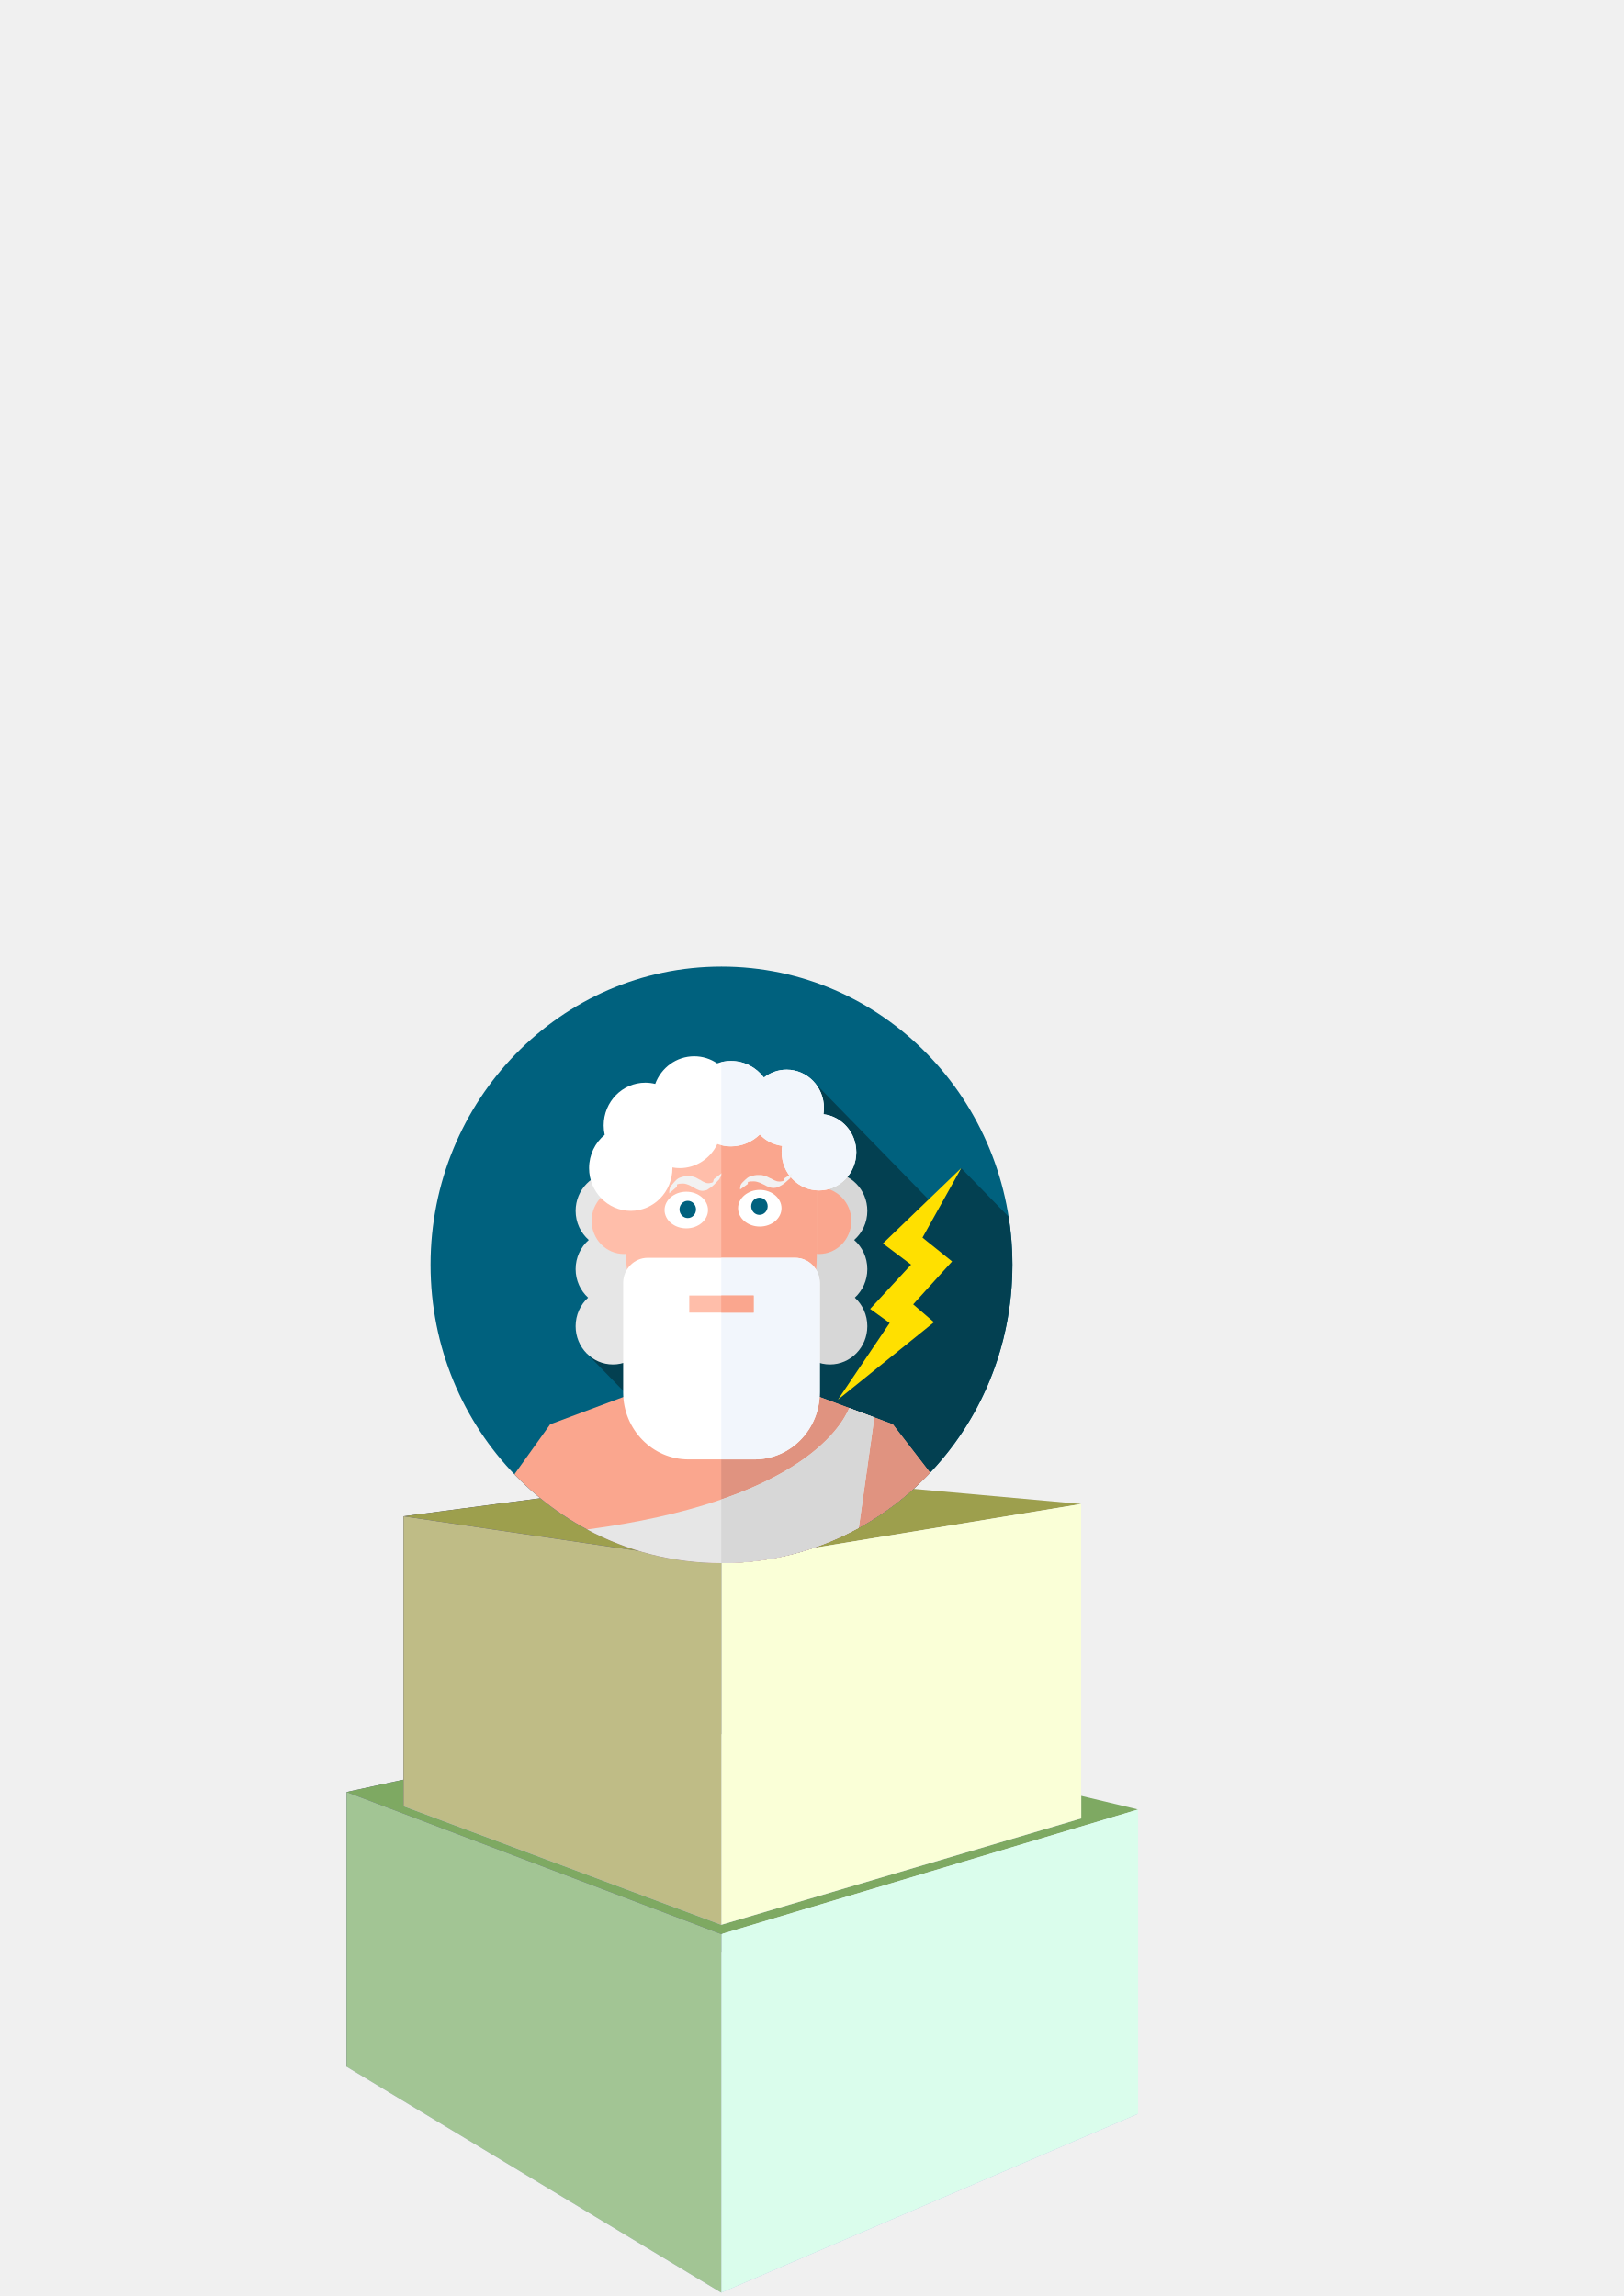
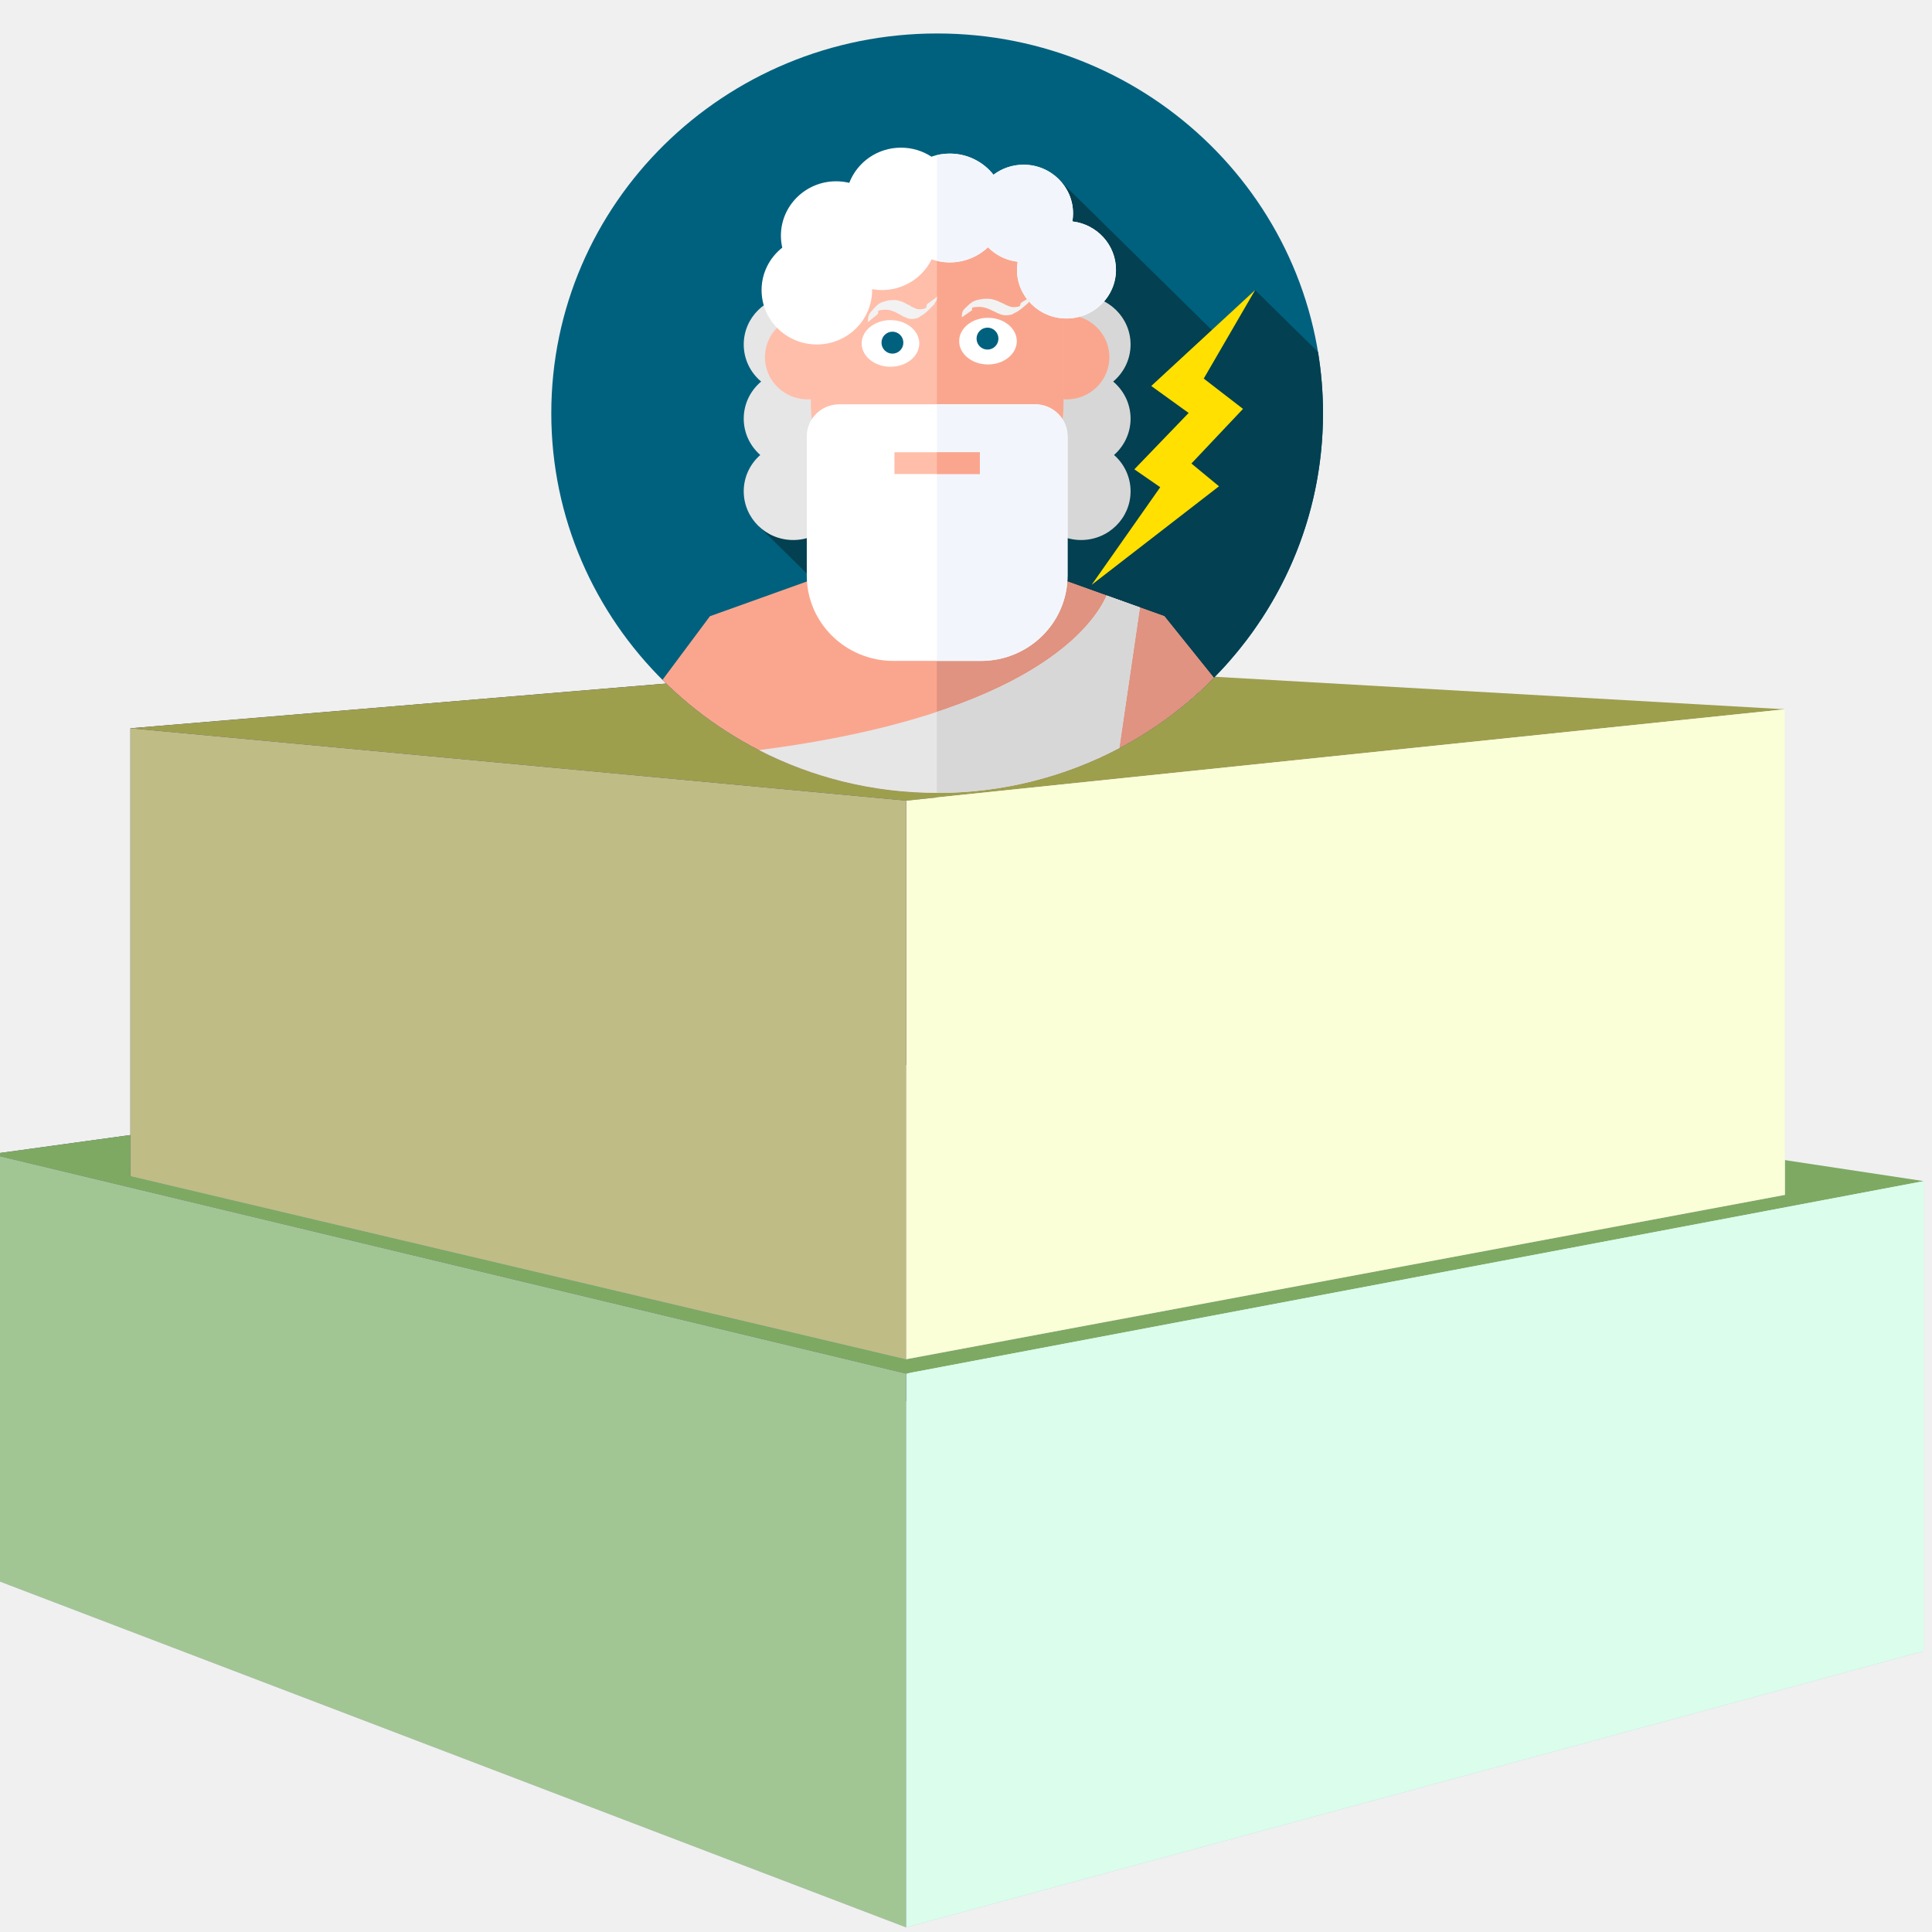
- <svg xmlns="http://www.w3.org/2000/svg" width="210mm" height="297mm" version="1.1" viewBox="0 0 210 297" id="svg1687">
+ <svg xmlns="http://www.w3.org/2000/svg" width="680" height="680" version="1.1" viewBox="0 0 179.917 179.917" id="svg1687">
  <defs id="defs1691" />
-   <g id="g1685">
-     <g fill="#8787be" fill-rule="evenodd" opacity=".868" id="g1655">
-       <path d="m44.819 231.81v35.523l48.635-14.861v-31.254z" points="44.819,267.333 93.454,252.472 93.454,221.218 44.819,231.81 " fill="#353564" id="path1641" />
-       <path d="m44.819 267.33 48.464 29.237 53.917-23.141-53.746-20.958z" points="93.283,296.57 147.199,273.43 93.454,252.472 44.819,267.333 " fill="#afafde" id="path1643" />
-       <path d="m93.454 221.22 53.746 12.85v39.362l-53.746-20.958z" points="147.199,234.068 147.199,273.43 93.454,252.472 93.454,221.218 " fill="#e9e9ff" id="path1645" />
+   <g id="g1685" transform="matrix(1.757688,0,0,1.111877,-79.57854,-150.2628)">
+     <g id="g1655" style="opacity:0.868;fill:#8787be;fill-rule:evenodd">
+       <path d="m 44.819,231.81 v 35.523 l 48.635,-14.861 v -31.254 z" points="44.819,267.333 93.454,252.472 93.454,221.218 44.819,231.81 " id="path1641" style="fill:#353564" />
+       <path d="M 44.819,267.33 93.283,296.567 147.2,273.426 93.454,252.468 Z" points="93.283,296.57 147.199,273.43 93.454,252.472 44.819,267.333 " id="path1643" style="fill:#afafde" />
+       <path d="m 93.454,221.22 53.746,12.85 v 39.362 L 93.454,252.474 Z" points="147.199,234.068 147.199,273.43 93.454,252.472 93.454,221.218 " id="path1645" style="fill:#e9e9ff" />
      <g id="g1653">
-         <path d="m44.819 231.81 48.464 18.379 53.917-16.121-53.746-12.85z" points="93.283,250.189 147.199,234.068 93.454,221.218 44.819,231.81 " fill="#6d9f4d" id="path1647" />
-         <path d="m93.283 250.19v46.381l53.917-23.141v-39.362z" points="93.283,296.57 147.199,273.43 147.199,234.068 93.283,250.189 " fill="#d7ffec" id="path1649" />
-         <path d="m44.819 231.81 48.464 18.379v46.381l-48.464-29.237z" points="93.283,250.189 93.283,296.57 44.819,267.333 44.819,231.81 " fill="#97bf86" id="path1651" />
+         <path d="M 44.819,231.81 93.283,250.189 147.2,234.068 93.454,221.218 Z" points="93.283,250.189 147.199,234.068 93.454,221.218 44.819,231.81 " id="path1647" style="fill:#6d9f4d" />
+         <path d="m 93.283,250.19 v 46.381 L 147.2,273.43 v -39.362 z" points="93.283,296.57 147.199,273.43 147.199,234.068 93.283,250.189 " id="path1649" style="fill:#d7ffec" />
+         <path d="m 44.819,231.81 48.464,18.379 V 296.57 L 44.819,267.333 Z" points="93.283,250.189 93.283,296.57 44.819,267.333 44.819,231.81 " id="path1651" style="fill:#97bf86" />
      </g>
    </g>
-     <g fill-rule="evenodd" opacity=".868" id="g1669">
-       <path d="m93.454 221.22 53.928-11.745z" points="93.454,221.218 147.382,209.473 147.382,209.473 93.454,221.218 " fill="#353564" id="path1657" />
-       <path d="m93.454 221.22 53.928-11.745z" points="93.454,221.218 147.382,209.473 147.382,209.473 93.454,221.218 " fill="#afafde" id="path1659" />
-       <path d="m93.454 221.22 53.928-11.745z" points="93.454,221.218 147.382,209.473 147.382,209.473 93.454,221.218 " fill="#d7d7ff" id="path1661" />
-       <path d="m147.38 209.47z" points="147.382,209.473 147.382,209.473 147.382,209.473 147.382,209.473 " fill="#e9e9ff" id="path1663" />
-       <path d="m93.454 221.22 53.928-11.745z" points="93.454,221.218 147.382,209.473 147.382,209.473 93.454,221.218 " fill="#4d4d9f" id="path1665" />
-       <path d="m93.454 221.22z" points="93.454,221.218 93.454,221.218 93.454,221.218 93.454,221.218 " fill="#8686bf" id="path1667" />
+     <g id="g1669" style="opacity:0.868;fill-rule:evenodd">
+       <path d="m 93.454,221.22 53.928,-11.745 z" points="93.454,221.218 147.382,209.473 147.382,209.473 93.454,221.218 " id="path1657" style="fill:#353564" />
+       <path d="m 93.454,221.22 53.928,-11.745 z" points="93.454,221.218 147.382,209.473 147.382,209.473 93.454,221.218 " id="path1659" style="fill:#afafde" />
+       <path d="m 93.454,221.22 53.928,-11.745 z" points="93.454,221.218 147.382,209.473 147.382,209.473 93.454,221.218 " id="path1661" style="fill:#d7d7ff" />
+       <path d="M 147.38,209.47 Z" points="147.382,209.473 147.382,209.473 147.382,209.473 147.382,209.473 " id="path1663" style="fill:#e9e9ff" />
+       <path d="m 93.454,221.22 53.928,-11.745 z" points="93.454,221.218 147.382,209.473 147.382,209.473 93.454,221.218 " id="path1665" style="fill:#4d4d9f" />
+       <path d="M 93.454,221.22 Z" points="93.454,221.218 93.454,221.218 93.454,221.218 93.454,221.218 " id="path1667" style="fill:#8686bf" />
    </g>
-     <g fill-rule="evenodd" id="g1677">
-       <path d="m52.185 196.14v37.498l42.726-9.674v-33.466z" fill="#353564" id="path1671" />
-       <path d="m52.185 233.64 41.098 15.346 46.555-13.763-44.927-11.257z" fill="#afafde" id="path1673" />
-       <path d="m94.911 190.5 44.927 4.051v40.672l-44.927-11.257z" fill="#e9e9ff" id="path1675" />
+     <g id="g1677" style="fill-rule:evenodd">
+       <path d="m 52.185,196.14 v 37.498 l 42.726,-9.674 v -33.466 z" id="path1671" style="fill:#353564" />
+       <path d="m 52.185,233.64 41.098,15.346 46.555,-13.763 -44.927,-11.257 z" id="path1673" style="fill:#afafde" />
+       <path d="m 94.911,190.5 44.927,4.051 v 40.672 l -44.927,-11.257 z" id="path1675" style="fill:#e9e9ff" />
    </g>
-     <path d="m52.185 196.14 41.098 6.058 46.555-7.649-44.927-4.051z" fill="#9d9f4d" id="path1679" />
-     <path d="m93.283 202.2v46.786l46.555-13.763v-40.672z" fill="#faffd7" id="path1681" />
-     <path d="m52.185 196.14 41.098 6.058v46.786l-41.098-15.346z" fill="#bfbc86" id="path1683" />
+     <path d="m 52.185,196.14 41.098,6.058 46.555,-7.649 -44.927,-4.051 z" id="path1679" style="fill:#9d9f4d" />
+     <path d="m 93.283,202.2 v 46.786 l 46.555,-13.763 v -40.672 z" id="path1681" style="fill:#faffd7" />
+     <path d="m 52.185,196.14 41.098,6.058 v 46.786 l -41.098,-15.346 z" id="path1683" style="fill:#bfbc86" />
  </g>
-   <path style="fill:#00617e;fill-opacity:1;stroke-width:0.149" d="m 130.938,163.613 c 0,21.31 -16.846,38.585 -37.627,38.585 -20.781,0 -37.627,-17.275 -37.627,-38.585 0,-21.31 16.846,-38.585 37.627,-38.585 20.781,0 37.627,17.275 37.627,38.585 z m 0,0" id="path2" />
-   <path style="fill:#034051;stroke-width:0.149" d="m 130.938,163.613 c 0,-2.118 -0.169,-4.196 -0.489,-6.221 l -6.133,-6.289 -3.011,5.303 -16.455,-16.873 -28.906,35.598 25.509,26.159 c 2.581,-0.584 5.063,-1.438 7.414,-2.535 l 0.425,-0.436 0.154,0.158 c 12.706,-6.195 21.49,-19.477 21.49,-34.864 z m 0,0" id="path4" />
-   <path style="fill:#ffe000;stroke-width:0.149" d="m 124.316,151.103 -10.127,9.745 3.645,2.741 -5.294,5.726 2.524,1.819 -6.688,9.918 12.419,-10.013 -2.691,-2.313 5.032,-5.552 -3.829,-3.079 z m 0,0" id="path6" />
-   <path style="fill:#d7d7d7;stroke-width:0.149" d="m 112.173,164.166 c 0,-1.51 -0.66,-2.861 -1.699,-3.768 1.039,-0.908 1.699,-2.259 1.699,-3.768 0,-2.733 -2.16,-4.949 -4.826,-4.949 -2.665,0 -4.826,2.216 -4.826,4.949 0,1.51 0.66,2.86 1.699,3.768 -1.039,0.907 -1.699,2.258 -1.699,3.768 0,1.468 0.624,2.786 1.614,3.693 -0.99,0.906 -1.614,2.224 -1.614,3.693 0,2.733 2.16,4.949 4.826,4.949 2.665,0 4.826,-2.216 4.826,-4.949 0,-1.468 -0.624,-2.787 -1.614,-3.693 0.99,-0.907 1.614,-2.225 1.614,-3.693 z m 0,0" id="path8" />
-   <path style="fill:#e6e6e6;stroke-width:0.149" d="m 84.1,164.166 c 0,-1.51 -0.66,-2.861 -1.699,-3.768 1.039,-0.908 1.699,-2.259 1.699,-3.768 0,-2.733 -2.16,-4.949 -4.826,-4.949 -2.665,0 -4.826,2.216 -4.826,4.949 0,1.51 0.66,2.86 1.699,3.768 -1.039,0.907 -1.699,2.258 -1.699,3.768 0,1.468 0.624,2.786 1.614,3.693 -0.99,0.906 -1.614,2.224 -1.614,3.693 0,2.733 2.16,4.949 4.826,4.949 2.665,0 4.826,-2.216 4.826,-4.949 0,-1.468 -0.624,-2.787 -1.614,-3.693 0.99,-0.907 1.614,-2.225 1.614,-3.693 z m 0,0" id="path10" />
-   <path style="fill:#faa68e;stroke-width:0.149" d="m 120.293,190.501 -4.827,-6.258 -14.982,-5.595 c -1.382,-0.516 -2.301,-1.863 -2.301,-3.372 v -3.328 h -9.744 v 3.328 c 0,1.508 -0.919,2.856 -2.301,3.372 l -14.982,5.595 -4.628,6.468 c 6.822,7.091 16.302,11.487 26.783,11.487 10.584,0 20.146,-4.483 26.982,-11.697 z m 0,0" id="path12" />
-   <path style="fill:#e09380;stroke-width:0.149" d="m 115.467,184.243 -14.982,-5.595 c -1.382,-0.516 -2.301,-1.863 -2.301,-3.372 v -3.328 H 93.283 v 30.249 c 0.01,0 0.019,5.3e-4 0.028,5.3e-4 10.584,0 20.146,-4.483 26.982,-11.697 z m 0,0" id="path14" />
-   <path style="fill:#ffbeaa;stroke-width:0.149" d="m 84.885,157.921 c 0,2.37 -1.873,4.291 -4.185,4.291 -2.311,0 -4.184,-1.921 -4.184,-4.291 0,-2.37 1.873,-4.291 4.184,-4.291 2.311,0 4.185,1.921 4.185,4.291 z m 0,0" id="path16" />
-   <path style="fill:#faa68e;stroke-width:0.149" d="m 110.107,157.921 c 0,2.37 -1.873,4.291 -4.184,4.291 -2.311,0 -4.185,-1.921 -4.185,-4.291 0,-2.37 1.873,-4.291 4.185,-4.291 2.311,0 4.184,1.921 4.184,4.291 z m 0,0" id="path18" />
-   <path style="fill:#ffbeaa;stroke-width:0.149" d="m 98.883,173.988 -2.794,1.472 c -1.744,0.918 -3.812,0.918 -5.555,0 l -2.794,-1.472 c -4.141,-2.182 -6.745,-6.555 -6.745,-11.329 v -11.17 c 0,-6.976 5.514,-12.631 12.317,-12.631 6.802,0 12.316,5.655 12.316,12.631 v 11.17 c 0,4.774 -2.604,9.148 -6.745,11.329 z m 0,0" id="path20" />
-   <path style="fill:#faa68e;stroke-width:0.149" d="m 93.311,138.858 c -0.009,0 -0.019,5.6e-4 -0.028,5.6e-4 v 37.289 c 0.962,0.005 1.925,-0.224 2.805,-0.688 l 2.795,-1.472 c 4.141,-2.182 6.745,-6.555 6.745,-11.329 v -11.17 c 0,-6.976 -5.515,-12.631 -12.317,-12.631 z m 0,0" id="path22" />
-   <path style="fill:#ffffff;stroke-width:0.149" d="m 97.574,188.783 h -8.526 c -4.667,0 -8.451,-3.88 -8.451,-8.666 v -14.155 c 0,-1.797 1.42,-3.254 3.173,-3.254 H 102.851 c 1.753,0 3.174,1.457 3.174,3.254 v 14.155 c 0,4.786 -3.784,8.666 -8.451,8.666 z m 0,0" id="path24" />
-   <path style="fill:#f2f6fc;stroke-width:0.149" d="M 102.852,162.708 H 93.283 v 26.075 h 4.291 c 4.667,0 8.451,-3.88 8.451,-8.666 v -14.155 c 0,-1.797 -1.421,-3.254 -3.173,-3.254 z m 0,0" id="path26" />
-   <path style="fill:#ffbeaa;stroke-width:0.149" d="m 89.147,167.582 h 8.329 v 2.211 h -8.329 z m 0,0" id="path28" />
-   <path style="fill:#faa68e;stroke-width:0.149" d="m 93.283,167.582 h 4.193 v 2.211 H 93.283 Z m 0,0" id="path30" />
-   <path style="fill:#ffffff;stroke-width:0.149" d="m 106.497,144.128 c 0.043,-0.266 0.066,-0.538 0.066,-0.815 0,-2.733 -2.16,-4.949 -4.826,-4.949 -1.105,0 -2.123,0.382 -2.937,1.023 -0.986,-1.307 -2.529,-2.15 -4.265,-2.15 -0.625,0 -1.225,0.111 -1.784,0.311 -0.851,-0.578 -1.871,-0.914 -2.968,-0.914 -2.306,0 -4.273,1.485 -5.042,3.574 -0.41,-0.102 -0.838,-0.158 -1.278,-0.158 -2.976,0 -5.389,2.474 -5.389,5.527 0,0.417 0.047,0.824 0.133,1.215 -1.23,1.013 -2.019,2.567 -2.019,4.311 0,3.052 2.413,5.527 5.389,5.527 2.976,0 5.389,-2.474 5.389,-5.527 0,-0.029 -0.003,-0.059 -0.003,-0.089 0.311,0.058 0.63,0.089 0.958,0.089 2.134,0 3.978,-1.272 4.851,-3.118 0.553,0.196 1.145,0.304 1.763,0.304 1.448,0 2.762,-0.588 3.73,-1.541 0.753,0.799 1.764,1.338 2.897,1.476 -0.043,0.266 -0.067,0.538 -0.067,0.815 0,2.733 2.161,4.949 4.826,4.949 2.665,0 4.826,-2.216 4.826,-4.949 0,-2.533 -1.857,-4.621 -4.251,-4.912 z m 0,0" id="path32" />
-   <path style="fill:#f2f6fc;stroke-width:0.149" d="m 106.497,144.128 c 0.043,-0.266 0.066,-0.538 0.066,-0.815 0,-2.733 -2.16,-4.949 -4.826,-4.949 -1.105,0 -2.123,0.382 -2.937,1.023 -0.986,-1.307 -2.529,-2.15 -4.265,-2.15 -0.432,0 -0.85,0.054 -1.253,0.152 v 10.748 c 0.402,0.099 0.821,0.153 1.253,0.153 1.449,0 2.763,-0.588 3.731,-1.541 0.752,0.799 1.764,1.338 2.897,1.476 -0.043,0.266 -0.067,0.538 -0.067,0.815 0,2.733 2.16,4.949 4.826,4.949 2.665,0 4.826,-2.216 4.826,-4.949 0,-2.533 -1.857,-4.621 -4.251,-4.912 z m 0,0" id="path34" />
-   <path style="fill:#e6e6e6;stroke-width:0.149" d="m 93.311,202.198 c 6.425,0 12.471,-1.654 17.762,-4.566 l 2.009,-14.279 -3.244,-1.212 c -1.169,2.778 -7.037,12.102 -33.894,15.707 5.196,2.778 11.102,4.35 17.367,4.35 z m 0,0" id="path36" />
-   <path style="fill:#d7d7d7;stroke-width:0.149" d="m 109.838,182.141 c -0.857,2.036 -4.238,7.588 -16.555,11.828 v 8.229 h 0.028 c 6.425,0 12.471,-1.654 17.762,-4.566 l 2.009,-14.279 z m 0,0" id="path38" />
-   <ellipse style="fill:#ffffff;stroke-width:0.265" id="path252" cx="88.76" cy="156.524" rx="2.809" ry="2.37" />
-   <ellipse style="fill:#00617e;fill-opacity:1;stroke-width:0.377" id="path1069" cx="88.95" cy="156.446" rx="1.066" ry="1.115" />
-   <ellipse style="fill:#ffffff;stroke-width:0.265" id="path252-2" cx="98.267" cy="156.29" rx="2.809" ry="2.37" />
-   <ellipse style="fill:#00617e;fill-opacity:1;stroke-width:0.377" id="path1069-2" cx="98.22" cy="156.034" rx="1.066" ry="1.115" />
-   <path style="fill:#f2f2f2;fill-opacity:1;stroke-width:0.265" id="path1142" d="m 86.56,154.36 c -0.02,-0.231 0.014,-0.461 0.074,-0.684 0.051,-0.136 0.136,-0.258 0.225,-0.372 0.601,-0.694 0.728,-0.889 1.367,-1.064 0.169,-0.037 0.335,-0.104 0.509,-0.111 0.153,-0.006 0.301,-0.02 0.453,-0.011 0.156,8e-4 0.312,0.028 0.456,0.089 0.13,0.031 0.251,0.085 0.376,0.132 0.114,0.055 0.219,0.127 0.333,0.184 0.061,0.061 0.148,0.065 0.22,0.105 0.038,0.022 0.073,0.049 0.112,0.071 0.094,0.084 0.206,0.129 0.317,0.182 0.119,0.035 0.218,0.114 0.339,0.143 0.131,0.028 0.255,0.043 0.389,0.029 0.155,-0.031 0.322,-0.043 0.462,-0.119 0.021,-0.012 0.045,-0.02 0.064,-0.035 0.035,-0.026 0.06,-0.065 0.094,-0.092 0.057,-0.045 0.122,-0.074 0.188,-0.103 0.416,-0.287 0.964,-0.877 -0.616,0.648 0.102,-0.08 0.137,-0.202 0.207,-0.304 0.088,-0.108 0.125,-0.22 0.15,-0.355 0.018,-0.104 0.006,-0.053 0.036,-0.153 0,0 1.036,-0.794 1.036,-0.794 v 0 c -0.05,0.076 -0.03,0.035 -0.059,0.125 -0.014,0.136 -0.015,0.292 -0.116,0.395 -0.085,0.157 0.027,-0.038 -0.071,0.1 -0.051,0.072 -0.039,0.173 -0.121,0.226 -0.387,0.378 -0.76,0.865 -1.256,1.136 -0.12,0.074 -0.219,0.178 -0.357,0.221 -0.162,0.045 -0.327,0.081 -0.495,0.092 -0.145,0.002 -0.285,-0.023 -0.425,-0.059 -0.12,-0.045 -0.23,-0.111 -0.351,-0.154 -0.117,-0.051 -0.225,-0.114 -0.327,-0.191 -0.107,-0.064 -0.223,-0.105 -0.327,-0.172 -0.107,-0.06 -0.211,-0.123 -0.322,-0.174 -0.122,-0.051 -0.248,-0.089 -0.373,-0.131 -0.138,-0.044 -0.281,-0.061 -0.426,-0.061 -0.146,-0.004 -0.291,0.016 -0.437,0.023 -0.166,0.032 -0.328,0.081 -0.491,0.125 -0.526,0.166 -1.008,0.72 0.527,-0.697 -0.115,0.086 -0.176,0.216 -0.264,0.327 -0.087,0.198 -0.117,0.421 -0.111,0.637 0,0 -0.99,0.848 -0.99,0.848 z" />
-   <path style="fill:#f2f2f2;fill-opacity:1;stroke-width:0.245" id="path1142-6" d="m 95.724,153.866 c -0.021,-0.199 0.012,-0.396 0.071,-0.586 0.051,-0.116 0.135,-0.219 0.224,-0.315 0.598,-0.585 0.723,-0.75 1.362,-0.888 0.169,-0.029 0.334,-0.083 0.508,-0.086 0.153,-0.003 0.301,-0.012 0.453,-0.002 0.156,0.003 0.313,0.03 0.457,0.084 0.13,0.029 0.252,0.077 0.377,0.12 0.115,0.049 0.22,0.113 0.333,0.164 0.061,0.053 0.149,0.058 0.22,0.095 0.038,0.019 0.074,0.043 0.112,0.063 0.095,0.074 0.207,0.114 0.318,0.162 0.119,0.032 0.219,0.102 0.34,0.129 0.131,0.026 0.255,0.042 0.389,0.032 0.155,-0.024 0.322,-0.031 0.462,-0.093 0.021,-0.01 0.045,-0.016 0.064,-0.029 0.035,-0.022 0.059,-0.055 0.094,-0.077 0.057,-0.038 0.122,-0.061 0.188,-0.085 0.415,-0.239 0.959,-0.736 -0.612,0.545 0.102,-0.067 0.136,-0.171 0.205,-0.258 0.088,-0.091 0.124,-0.186 0.149,-0.302 0.018,-0.089 0.006,-0.045 0.035,-0.131 0,0 1.032,-0.662 1.032,-0.662 v 0 c -0.05,0.065 -0.03,0.029 -0.059,0.106 -0.013,0.117 -0.013,0.25 -0.114,0.337 -0.084,0.133 0.027,-0.033 -0.07,0.084 -0.05,0.061 -0.038,0.148 -0.12,0.192 -0.385,0.317 -0.755,0.729 -1.251,0.952 -0.12,0.061 -0.218,0.149 -0.356,0.183 -0.161,0.036 -0.326,0.064 -0.494,0.07 -0.145,-5.2e-4 -0.285,-0.025 -0.425,-0.058 -0.12,-0.041 -0.231,-0.099 -0.352,-0.138 -0.118,-0.046 -0.226,-0.102 -0.328,-0.17 -0.107,-0.057 -0.223,-0.094 -0.328,-0.154 -0.107,-0.053 -0.211,-0.11 -0.323,-0.155 -0.122,-0.046 -0.248,-0.081 -0.374,-0.119 -0.138,-0.041 -0.281,-0.058 -0.426,-0.06 -0.146,-0.007 -0.291,0.009 -0.437,0.012 -0.166,0.024 -0.328,0.063 -0.49,0.099 -0.525,0.133 -1.005,0.6 0.524,-0.589 -0.115,0.071 -0.175,0.182 -0.263,0.275 -0.086,0.169 -0.115,0.36 -0.108,0.545 0,0 -0.985,0.71 -0.985,0.71 z" />
+   <path style="fill:#00617e;fill-opacity:1;stroke-width:0.139" d="m 123.205,38.479 c 0,19.53 -16.087,35.362 -35.933,35.362 -19.845,0 -35.933,-15.832 -35.933,-35.362 0,-19.53 16.087,-35.362 35.933,-35.362 19.845,0 35.933,15.832 35.933,35.362 z m 0,0" id="path2" />
+   <path style="fill:#034051;stroke-width:0.139" d="m 123.205,38.479 c 0,-1.941 -0.161,-3.845 -0.467,-5.702 l -5.857,-5.763 -2.875,4.86 L 98.292,16.41 70.688,49.034 95.048,73.009 c 2.465,-0.535 4.835,-1.318 7.081,-2.323 l 0.406,-0.4 0.147,0.145 c 12.134,-5.678 20.522,-17.85 20.522,-31.952 z m 0,0" id="path4" />
+   <path style="fill:#ffe000;stroke-width:0.139" d="m 116.881,27.014 -9.671,8.931 3.481,2.512 -5.056,5.248 2.411,1.667 -6.387,9.09 11.86,-9.177 -2.57,-2.12 4.806,-5.088 -3.657,-2.822 z m 0,0" id="path6" />
+   <path style="fill:#d7d7d7;stroke-width:0.139" d="m 105.285,38.986 c 0,-1.383 -0.63,-2.622 -1.622,-3.453 0.992,-0.832 1.622,-2.07 1.622,-3.453 0,-2.505 -2.063,-4.535 -4.608,-4.535 -2.545,0 -4.608,2.03 -4.608,4.535 0,1.384 0.63,2.621 1.622,3.453 -0.992,0.831 -1.622,2.07 -1.622,3.453 0,1.345 0.596,2.553 1.541,3.384 -0.946,0.83 -1.541,2.039 -1.541,3.384 0,2.505 2.063,4.535 4.608,4.535 2.545,0 4.608,-2.03 4.608,-4.535 0,-1.346 -0.596,-2.554 -1.541,-3.384 0.945,-0.831 1.541,-2.039 1.541,-3.384 z m 0,0" id="path8" />
+   <path style="fill:#e6e6e6;stroke-width:0.139" d="m 78.476,38.986 c 0,-1.383 -0.63,-2.622 -1.622,-3.453 0.992,-0.832 1.622,-2.07 1.622,-3.453 0,-2.505 -2.063,-4.535 -4.608,-4.535 -2.545,0 -4.608,2.03 -4.608,4.535 0,1.384 0.63,2.621 1.622,3.453 -0.992,0.831 -1.622,2.07 -1.622,3.453 0,1.345 0.596,2.553 1.541,3.384 -0.946,0.83 -1.541,2.039 -1.541,3.384 0,2.505 2.063,4.535 4.608,4.535 2.545,0 4.608,-2.03 4.608,-4.535 0,-1.346 -0.596,-2.554 -1.541,-3.384 0.945,-0.831 1.541,-2.039 1.541,-3.384 z m 0,0" id="path10" />
+   <path style="fill:#faa68e;stroke-width:0.139" d="m 113.04,63.121 -4.609,-5.735 -14.308,-5.128 c -1.32,-0.473 -2.198,-1.708 -2.198,-3.09 v -3.05 h -9.306 v 3.05 c 0,1.382 -0.878,2.617 -2.198,3.09 l -14.308,5.128 -4.419,5.927 c 6.515,6.499 15.568,10.528 25.577,10.528 10.108,0 19.239,-4.109 25.767,-10.72 z m 0,0" id="path12" />
+   <path style="fill:#e09380;stroke-width:0.139" d="M 108.43,57.386 94.123,52.258 C 92.803,51.785 91.925,50.551 91.925,49.168 V 46.118 H 87.245 v 27.722 c 0.01,0 0.018,4.87e-4 0.027,4.87e-4 10.108,0 19.239,-4.109 25.767,-10.72 z m 0,0" id="path14" />
+   <path style="fill:#ffbeaa;stroke-width:0.139" d="m 79.225,33.263 c 0,2.172 -1.789,3.933 -3.996,3.933 -2.207,0 -3.996,-1.761 -3.996,-3.933 0,-2.172 1.789,-3.933 3.996,-3.933 2.207,0 3.996,1.761 3.996,3.933 z m 0,0" id="path16" />
+   <path style="fill:#faa68e;stroke-width:0.139" d="m 103.312,33.263 c 0,2.172 -1.789,3.933 -3.996,3.933 -2.207,0 -3.996,-1.761 -3.996,-3.933 0,-2.172 1.789,-3.933 3.996,-3.933 2.207,0 3.996,1.761 3.996,3.933 z m 0,0" id="path18" />
+   <path style="fill:#ffbeaa;stroke-width:0.139" d="m 92.593,47.987 -2.669,1.349 c -1.665,0.842 -3.64,0.842 -5.305,0 L 81.952,47.987 C 77.997,45.988 75.51,41.98 75.51,37.605 V 27.368 c 0,-6.393 5.266,-11.576 11.762,-11.576 6.496,0 11.762,5.183 11.762,11.576 v 10.237 c 0,4.376 -2.486,8.384 -6.441,10.383 z m 0,0" id="path20" />
+   <path style="fill:#faa68e;stroke-width:0.139" d="m 87.272,15.792 c -0.009,0 -0.018,5.14e-4 -0.027,5.14e-4 v 34.174 c 0.919,0.004 1.838,-0.205 2.679,-0.63 L 92.594,47.987 c 3.955,-2 6.441,-6.007 6.441,-10.383 V 27.368 c 0,-6.393 -5.266,-11.576 -11.762,-11.576 z m 0,0" id="path22" />
+   <path style="fill:#ffffff;stroke-width:0.139" d="m 91.343,61.547 h -8.142 c -4.457,0 -8.07,-3.556 -8.07,-7.942 V 40.632 c 0,-1.647 1.356,-2.982 3.03,-2.982 H 96.383 c 1.674,0 3.031,1.335 3.031,2.982 v 12.973 c 0,4.386 -3.613,7.942 -8.07,7.942 z m 0,0" id="path24" />
+   <path style="fill:#f2f6fc;stroke-width:0.139" d="M 96.383,37.65 H 87.245 v 23.897 h 4.098 c 4.457,0 8.07,-3.556 8.07,-7.942 V 40.632 c 0,-1.647 -1.357,-2.982 -3.03,-2.982 z m 0,0" id="path26" />
+   <path style="fill:#ffbeaa;stroke-width:0.139" d="m 83.296,42.116 h 7.954 v 2.026 h -7.954 z m 0,0" id="path28" />
+   <path style="fill:#faa68e;stroke-width:0.139" d="m 87.245,42.116 h 4.004 v 2.026 H 87.245 Z m 0,0" id="path30" />
+   <path style="fill:#ffffff;stroke-width:0.139" d="m 99.865,20.621 c 0.041,-0.243 0.063,-0.493 0.063,-0.747 0,-2.505 -2.063,-4.536 -4.608,-4.536 -1.055,0 -2.028,0.35 -2.804,0.937 -0.941,-1.198 -2.415,-1.971 -4.073,-1.971 -0.597,0 -1.17,0.101 -1.704,0.285 -0.813,-0.529 -1.787,-0.838 -2.835,-0.838 -2.202,0 -4.08,1.361 -4.815,3.276 -0.391,-0.094 -0.8,-0.145 -1.22,-0.145 -2.842,0 -5.147,2.267 -5.147,5.065 0,0.383 0.045,0.755 0.127,1.114 -1.175,0.929 -1.928,2.353 -1.928,3.951 0,2.797 2.304,5.065 5.147,5.065 2.842,0 5.147,-2.267 5.147,-5.065 0,-0.027 -0.003,-0.054 -0.003,-0.081 0.297,0.053 0.602,0.081 0.915,0.081 2.038,0 3.799,-1.166 4.632,-2.857 0.528,0.18 1.094,0.279 1.684,0.279 1.383,0 2.638,-0.539 3.562,-1.412 0.719,0.732 1.685,1.226 2.766,1.353 -0.041,0.243 -0.064,0.493 -0.064,0.747 0,2.505 2.064,4.536 4.609,4.536 2.545,0 4.608,-2.031 4.608,-4.536 0,-2.322 -1.773,-4.235 -4.06,-4.502 z m 0,0" id="path32" />
+   <path style="fill:#f2f6fc;stroke-width:0.139" d="m 99.865,20.621 c 0.041,-0.243 0.063,-0.493 0.063,-0.747 0,-2.505 -2.063,-4.536 -4.608,-4.536 -1.055,0 -2.028,0.35 -2.804,0.937 -0.941,-1.198 -2.415,-1.971 -4.073,-1.971 -0.412,0 -0.812,0.049 -1.196,0.14 v 9.85 c 0.384,0.091 0.784,0.14 1.196,0.14 1.383,0 2.638,-0.539 3.563,-1.412 0.718,0.732 1.684,1.226 2.766,1.353 -0.041,0.243 -0.064,0.493 -0.064,0.747 0,2.505 2.063,4.536 4.608,4.536 2.545,0 4.609,-2.031 4.609,-4.536 0,-2.322 -1.773,-4.235 -4.06,-4.502 z m 0,0" id="path34" />
+   <path style="fill:#e6e6e6;stroke-width:0.139" d="m 87.272,73.841 c 6.135,0 11.909,-1.516 16.962,-4.185 l 1.919,-13.087 -3.098,-1.11 c -1.116,2.546 -6.72,11.091 -32.368,14.395 4.962,2.546 10.602,3.986 16.585,3.986 z m 0,0" id="path36" />
+   <path style="fill:#d7d7d7;stroke-width:0.139" d="m 103.055,55.46 c -0.818,1.866 -4.047,6.954 -15.809,10.84 v 7.542 h 0.027 c 6.135,0 11.909,-1.516 16.962,-4.185 l 1.919,-13.087 z m 0,0" id="path38" />
+   <ellipse style="fill:#ffffff;stroke-width:0.248" id="path252" cx="82.926" cy="31.982" rx="2.683" ry="2.172" />
+   <ellipse style="fill:#00617e;fill-opacity:1;stroke-width:0.353" id="path1069" cx="83.107" cy="31.91" rx="1.018" ry="1.022" />
+   <ellipse style="fill:#ffffff;stroke-width:0.248" id="path252-2" cx="92.005" cy="31.768" rx="2.683" ry="2.172" />
+   <ellipse style="fill:#00617e;fill-opacity:1;stroke-width:0.353" id="path1069-2" cx="91.96" cy="31.533" rx="1.018" ry="1.022" />
+   <path style="fill:#f2f2f2;fill-opacity:1;stroke-width:0.248" id="path1142" d="m 80.825,29.999 c -0.019,-0.212 0.013,-0.423 0.071,-0.627 0.049,-0.125 0.13,-0.236 0.215,-0.341 0.574,-0.636 0.695,-0.814 1.306,-0.975 0.162,-0.034 0.32,-0.095 0.486,-0.102 0.146,-0.005 0.287,-0.019 0.433,-0.01 0.149,7.33e-4 0.298,0.026 0.436,0.081 0.124,0.029 0.24,0.078 0.359,0.121 0.109,0.05 0.209,0.117 0.318,0.169 0.058,0.056 0.142,0.059 0.21,0.097 0.037,0.02 0.07,0.045 0.107,0.065 0.09,0.077 0.197,0.118 0.303,0.167 0.114,0.032 0.208,0.104 0.324,0.131 0.125,0.026 0.243,0.04 0.371,0.027 0.148,-0.029 0.307,-0.039 0.441,-0.109 0.02,-0.011 0.043,-0.018 0.061,-0.032 0.033,-0.024 0.057,-0.059 0.09,-0.084 0.055,-0.041 0.117,-0.068 0.18,-0.095 0.397,-0.263 0.92,-0.804 -0.588,0.594 0.097,-0.073 0.131,-0.185 0.197,-0.279 0.084,-0.099 0.119,-0.201 0.144,-0.325 0.017,-0.095 0.006,-0.049 0.034,-0.14 0,0 0.989,-0.727 0.989,-0.727 v 0 c -0.048,0.07 -0.029,0.032 -0.057,0.115 -0.013,0.125 -0.015,0.267 -0.111,0.362 -0.081,0.144 0.026,-0.035 -0.068,0.091 -0.048,0.066 -0.037,0.159 -0.115,0.207 -0.369,0.346 -0.725,0.793 -1.2,1.041 -0.114,0.068 -0.209,0.164 -0.341,0.202 -0.154,0.042 -0.312,0.074 -0.472,0.084 -0.138,0.002 -0.272,-0.021 -0.406,-0.054 -0.114,-0.041 -0.22,-0.102 -0.335,-0.141 -0.112,-0.046 -0.215,-0.105 -0.313,-0.175 -0.102,-0.059 -0.213,-0.096 -0.313,-0.158 -0.102,-0.055 -0.201,-0.113 -0.307,-0.16 -0.117,-0.047 -0.237,-0.082 -0.356,-0.12 -0.132,-0.041 -0.268,-0.056 -0.407,-0.056 -0.139,-0.004 -0.278,0.015 -0.417,0.021 -0.158,0.029 -0.313,0.074 -0.469,0.115 -0.502,0.152 -0.963,0.66 0.504,-0.639 -0.11,0.079 -0.168,0.198 -0.252,0.299 -0.083,0.182 -0.112,0.386 -0.106,0.584 0,0 -0.945,0.777 -0.945,0.777 z" />
+   <path style="fill:#f2f2f2;fill-opacity:1;stroke-width:0.229" id="path1142-6" d="m 89.577,29.546 c -0.02,-0.182 0.011,-0.363 0.068,-0.537 0.048,-0.106 0.129,-0.2 0.213,-0.289 0.571,-0.536 0.691,-0.687 1.3,-0.814 0.162,-0.026 0.319,-0.076 0.485,-0.079 0.146,-0.003 0.287,-0.011 0.433,-0.002 0.149,0.003 0.298,0.028 0.436,0.077 0.125,0.026 0.24,0.071 0.36,0.11 0.11,0.045 0.21,0.104 0.318,0.15 0.059,0.049 0.142,0.053 0.21,0.087 0.037,0.018 0.07,0.04 0.107,0.058 0.09,0.068 0.198,0.105 0.304,0.148 0.114,0.029 0.209,0.093 0.324,0.118 0.125,0.024 0.243,0.038 0.371,0.03 0.148,-0.022 0.307,-0.029 0.441,-0.086 0.02,-0.009 0.043,-0.015 0.061,-0.026 0.033,-0.02 0.057,-0.05 0.089,-0.071 0.055,-0.034 0.116,-0.056 0.179,-0.078 0.396,-0.219 0.916,-0.674 -0.585,0.5 0.097,-0.061 0.13,-0.157 0.196,-0.236 0.084,-0.083 0.118,-0.171 0.142,-0.277 0.017,-0.082 0.006,-0.042 0.034,-0.12 0,0 0.986,-0.607 0.986,-0.607 v 0 c -0.048,0.059 -0.029,0.027 -0.056,0.097 -0.012,0.107 -0.013,0.229 -0.109,0.308 -0.08,0.122 0.025,-0.03 -0.067,0.077 -0.048,0.056 -0.036,0.135 -0.114,0.176 -0.368,0.291 -0.721,0.668 -1.194,0.873 -0.114,0.056 -0.208,0.137 -0.34,0.168 -0.154,0.033 -0.312,0.058 -0.472,0.064 -0.138,-4.76e-4 -0.272,-0.022 -0.406,-0.053 -0.115,-0.037 -0.22,-0.091 -0.336,-0.127 -0.112,-0.042 -0.216,-0.093 -0.314,-0.156 -0.102,-0.052 -0.213,-0.086 -0.313,-0.141 -0.102,-0.049 -0.202,-0.101 -0.308,-0.142 -0.117,-0.042 -0.237,-0.074 -0.357,-0.109 -0.132,-0.037 -0.269,-0.053 -0.407,-0.055 -0.139,-0.006 -0.278,0.008 -0.417,0.011 -0.158,0.022 -0.313,0.058 -0.468,0.09 -0.502,0.122 -0.959,0.549 0.5,-0.539 -0.109,0.066 -0.167,0.167 -0.251,0.252 -0.082,0.155 -0.11,0.33 -0.103,0.499 0,0 -0.941,0.65 -0.941,0.65 z" />
</svg>
